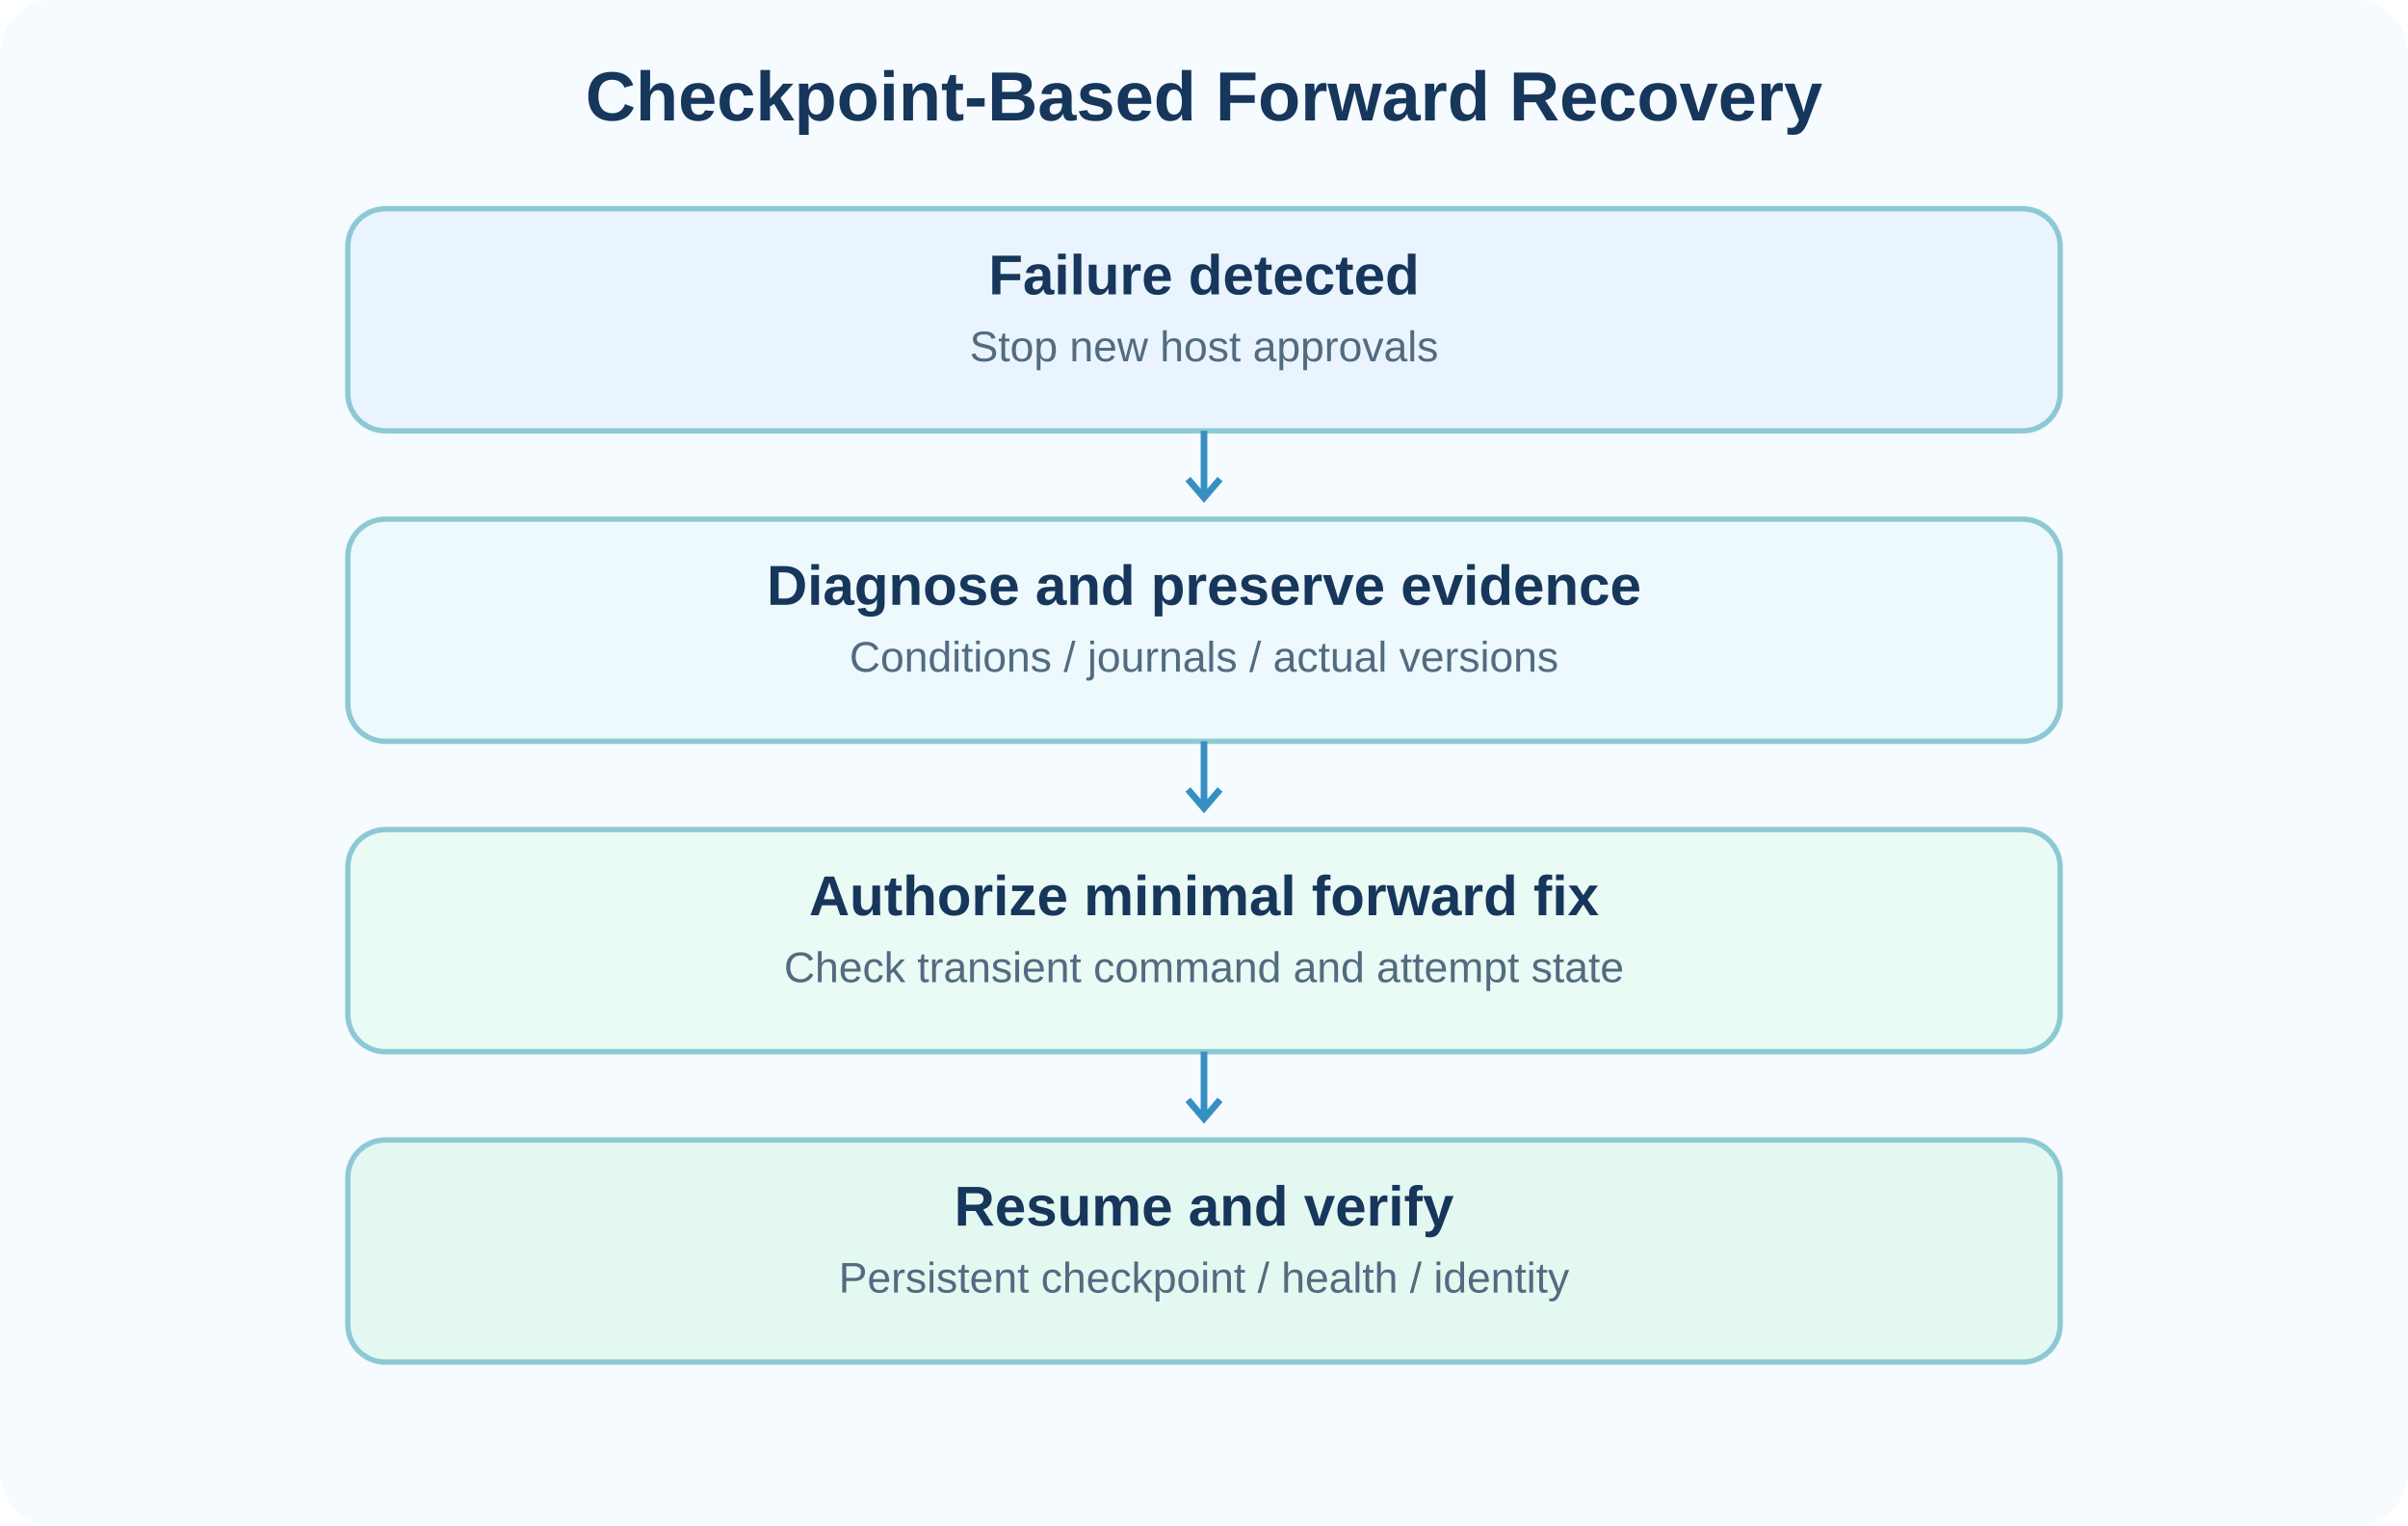
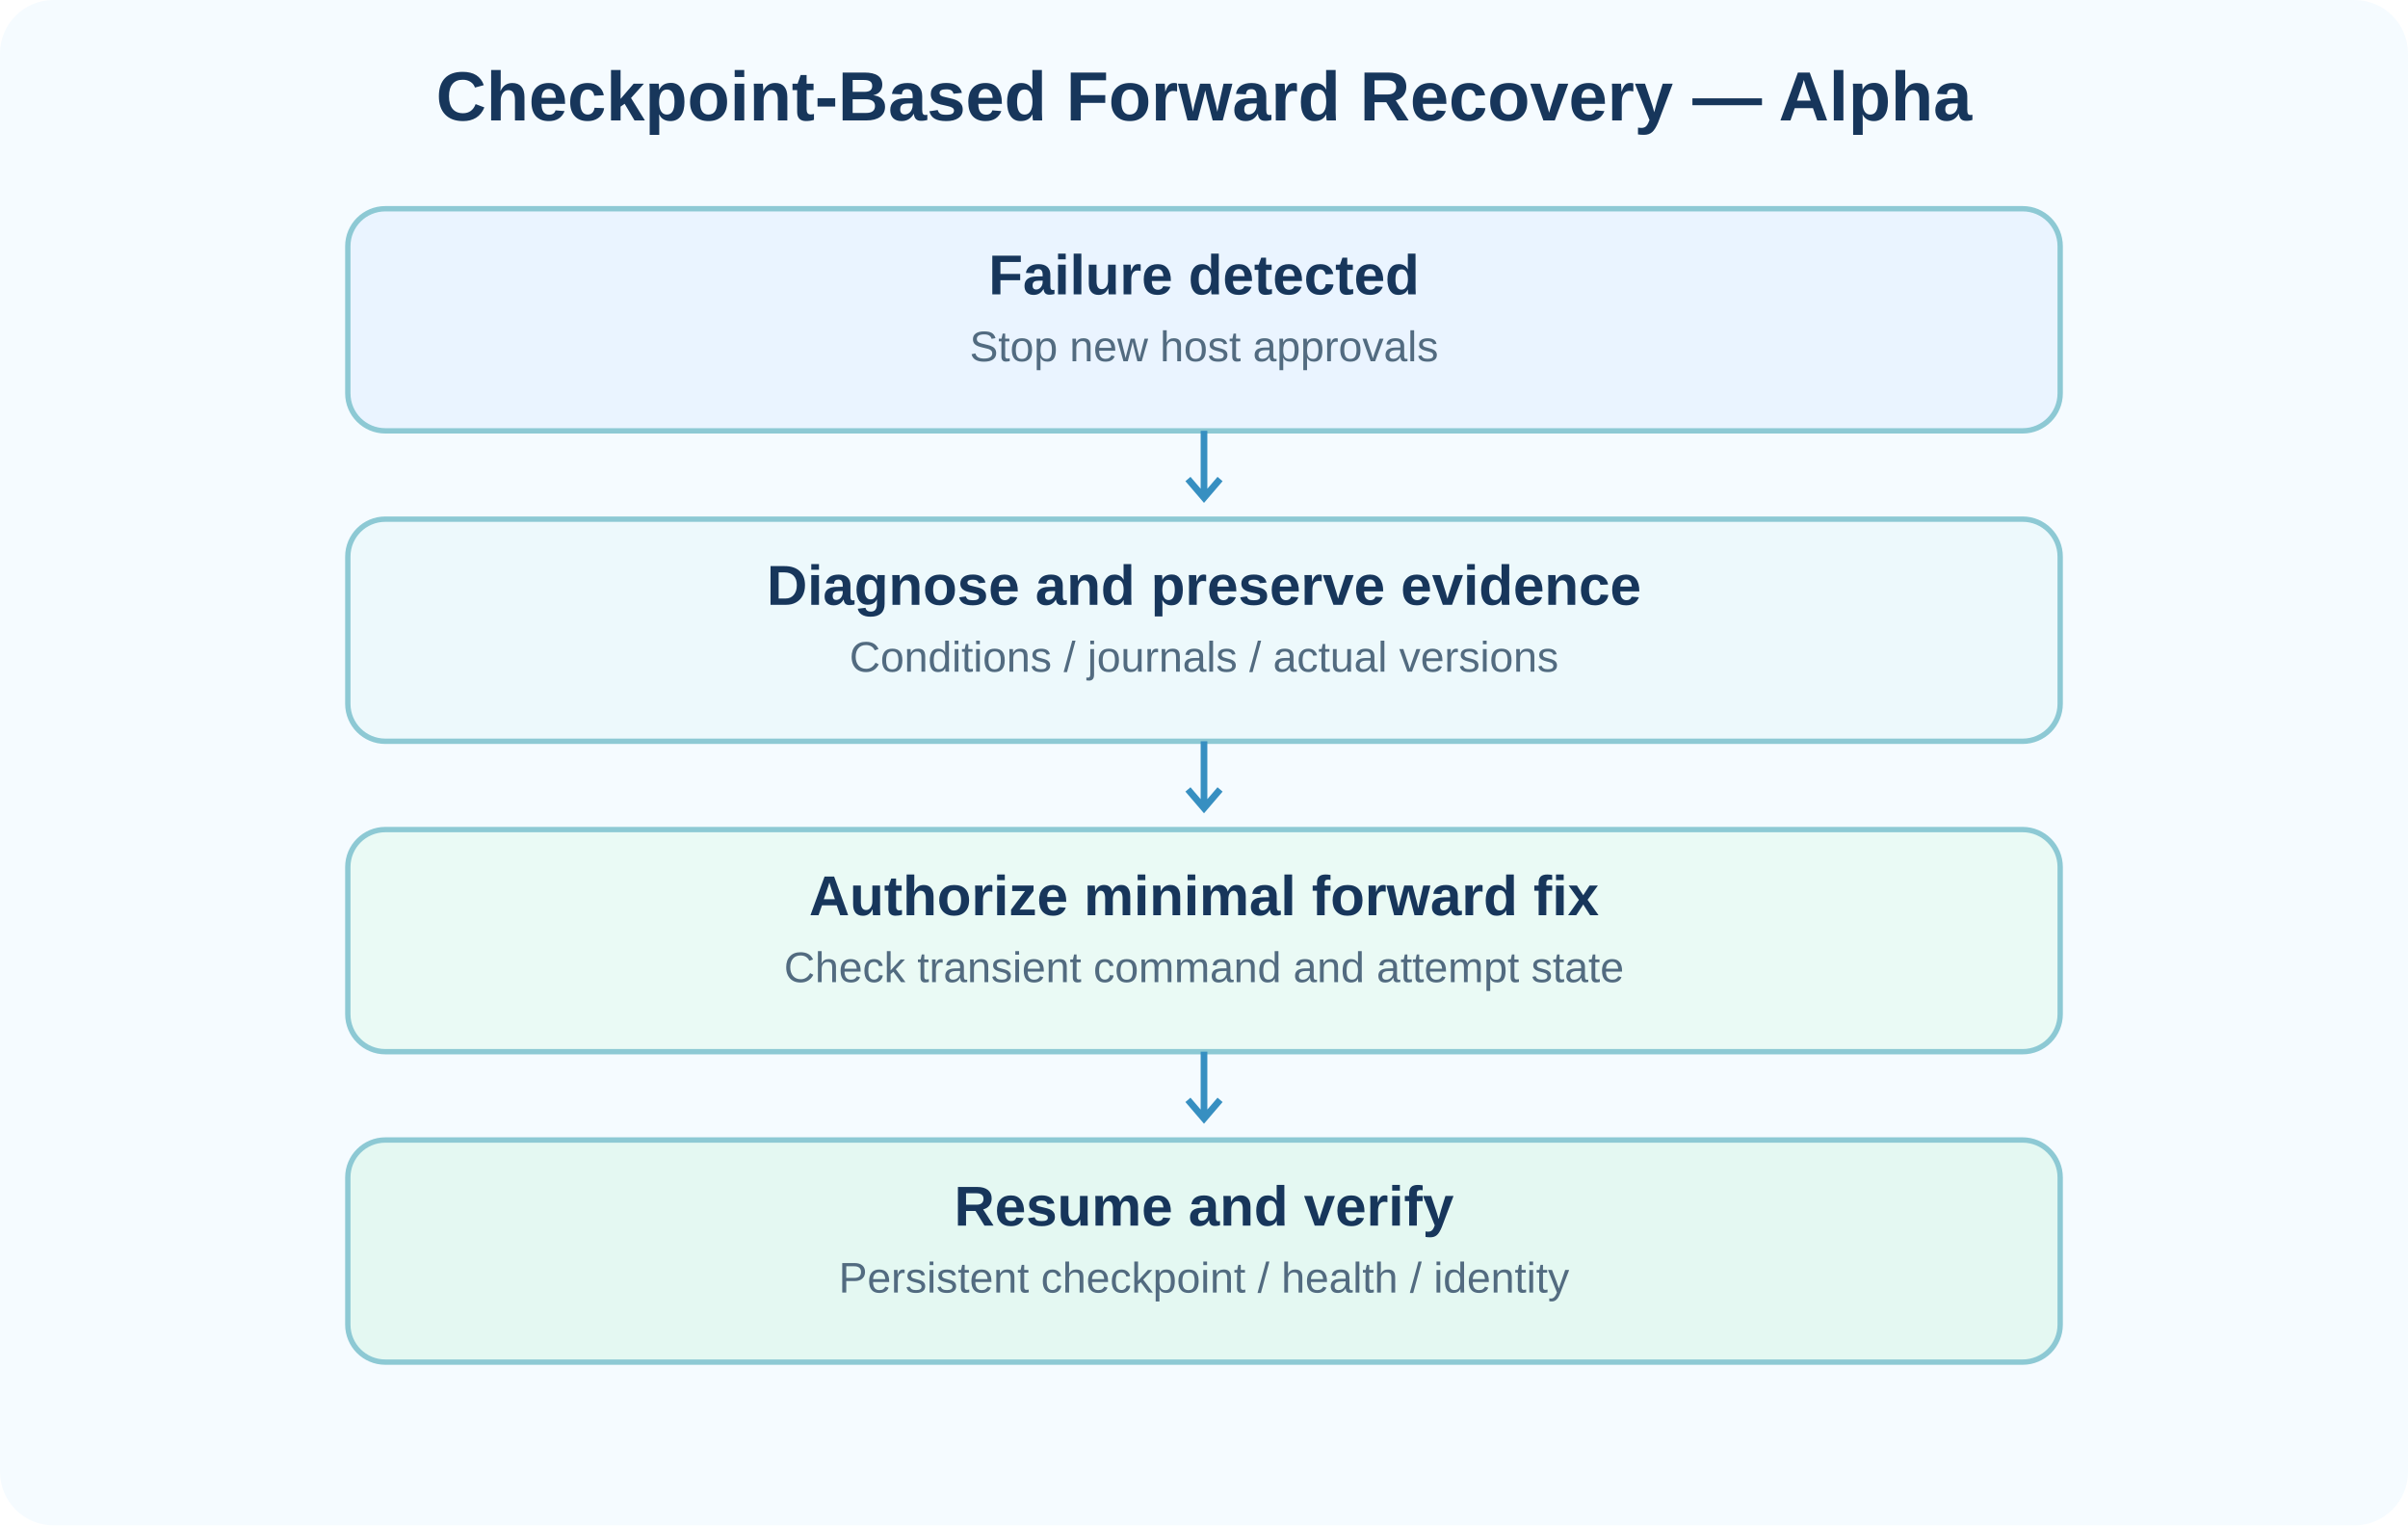
<svg xmlns="http://www.w3.org/2000/svg" viewBox="0 0 900 570" role="img" aria-labelledby="title desc">
  <rect width="900" height="570" rx="20" fill="#f5fbff" />
  <g font-family="Arial,sans-serif" text-anchor="middle">
-     <text x="450" y="45" font-size="26" font-weight="bold" fill="#17365b">Checkpoint-Based Forward Recovery</text>
+     <text x="450" y="45" font-size="26" font-weight="bold" fill="#17365b">Checkpoint-Based Forward Recovery — Alpha</text>
    <rect x="130" y="78" width="640" height="83" rx="14" fill="#eaf4ff" stroke="#8dc9d4" stroke-width="2" />
    <text x="450" y="110" font-size="21" font-weight="bold" fill="#17365b">Failure detected</text>
    <text x="450" y="135" font-size="16" fill="#526b80">Stop new host approvals</text>
    <path d="M450 161v25m-6 -7l6 7 6 -7" fill="none" stroke="#378fc1" stroke-width="2.5" />
    <rect x="130" y="194" width="640" height="83" rx="14" fill="#edf9fc" stroke="#8dc9d4" stroke-width="2" />
    <text x="450" y="226" font-size="21" font-weight="bold" fill="#17365b">Diagnose and preserve evidence</text>
    <text x="450" y="251" font-size="16" fill="#526b80">Conditions / journals / actual versions</text>
    <path d="M450 277v25m-6 -7l6 7 6 -7" fill="none" stroke="#378fc1" stroke-width="2.5" />
    <rect x="130" y="310" width="640" height="83" rx="14" fill="#eafaf5" stroke="#8dc9d4" stroke-width="2" />
    <text x="450" y="342" font-size="21" font-weight="bold" fill="#17365b">Authorize minimal forward fix</text>
    <text x="450" y="367" font-size="16" fill="#526b80">Check transient command and attempt state</text>
    <path d="M450 393v25m-6 -7l6 7 6 -7" fill="none" stroke="#378fc1" stroke-width="2.5" />
    <rect x="130" y="426" width="640" height="83" rx="14" fill="#e4f8f2" stroke="#8dc9d4" stroke-width="2" />
    <text x="450" y="458" font-size="21" font-weight="bold" fill="#17365b">Resume and verify</text>
    <text x="450" y="483" font-size="16" fill="#526b80">Persistent checkpoint / health / identity</text>
  </g>
</svg>
